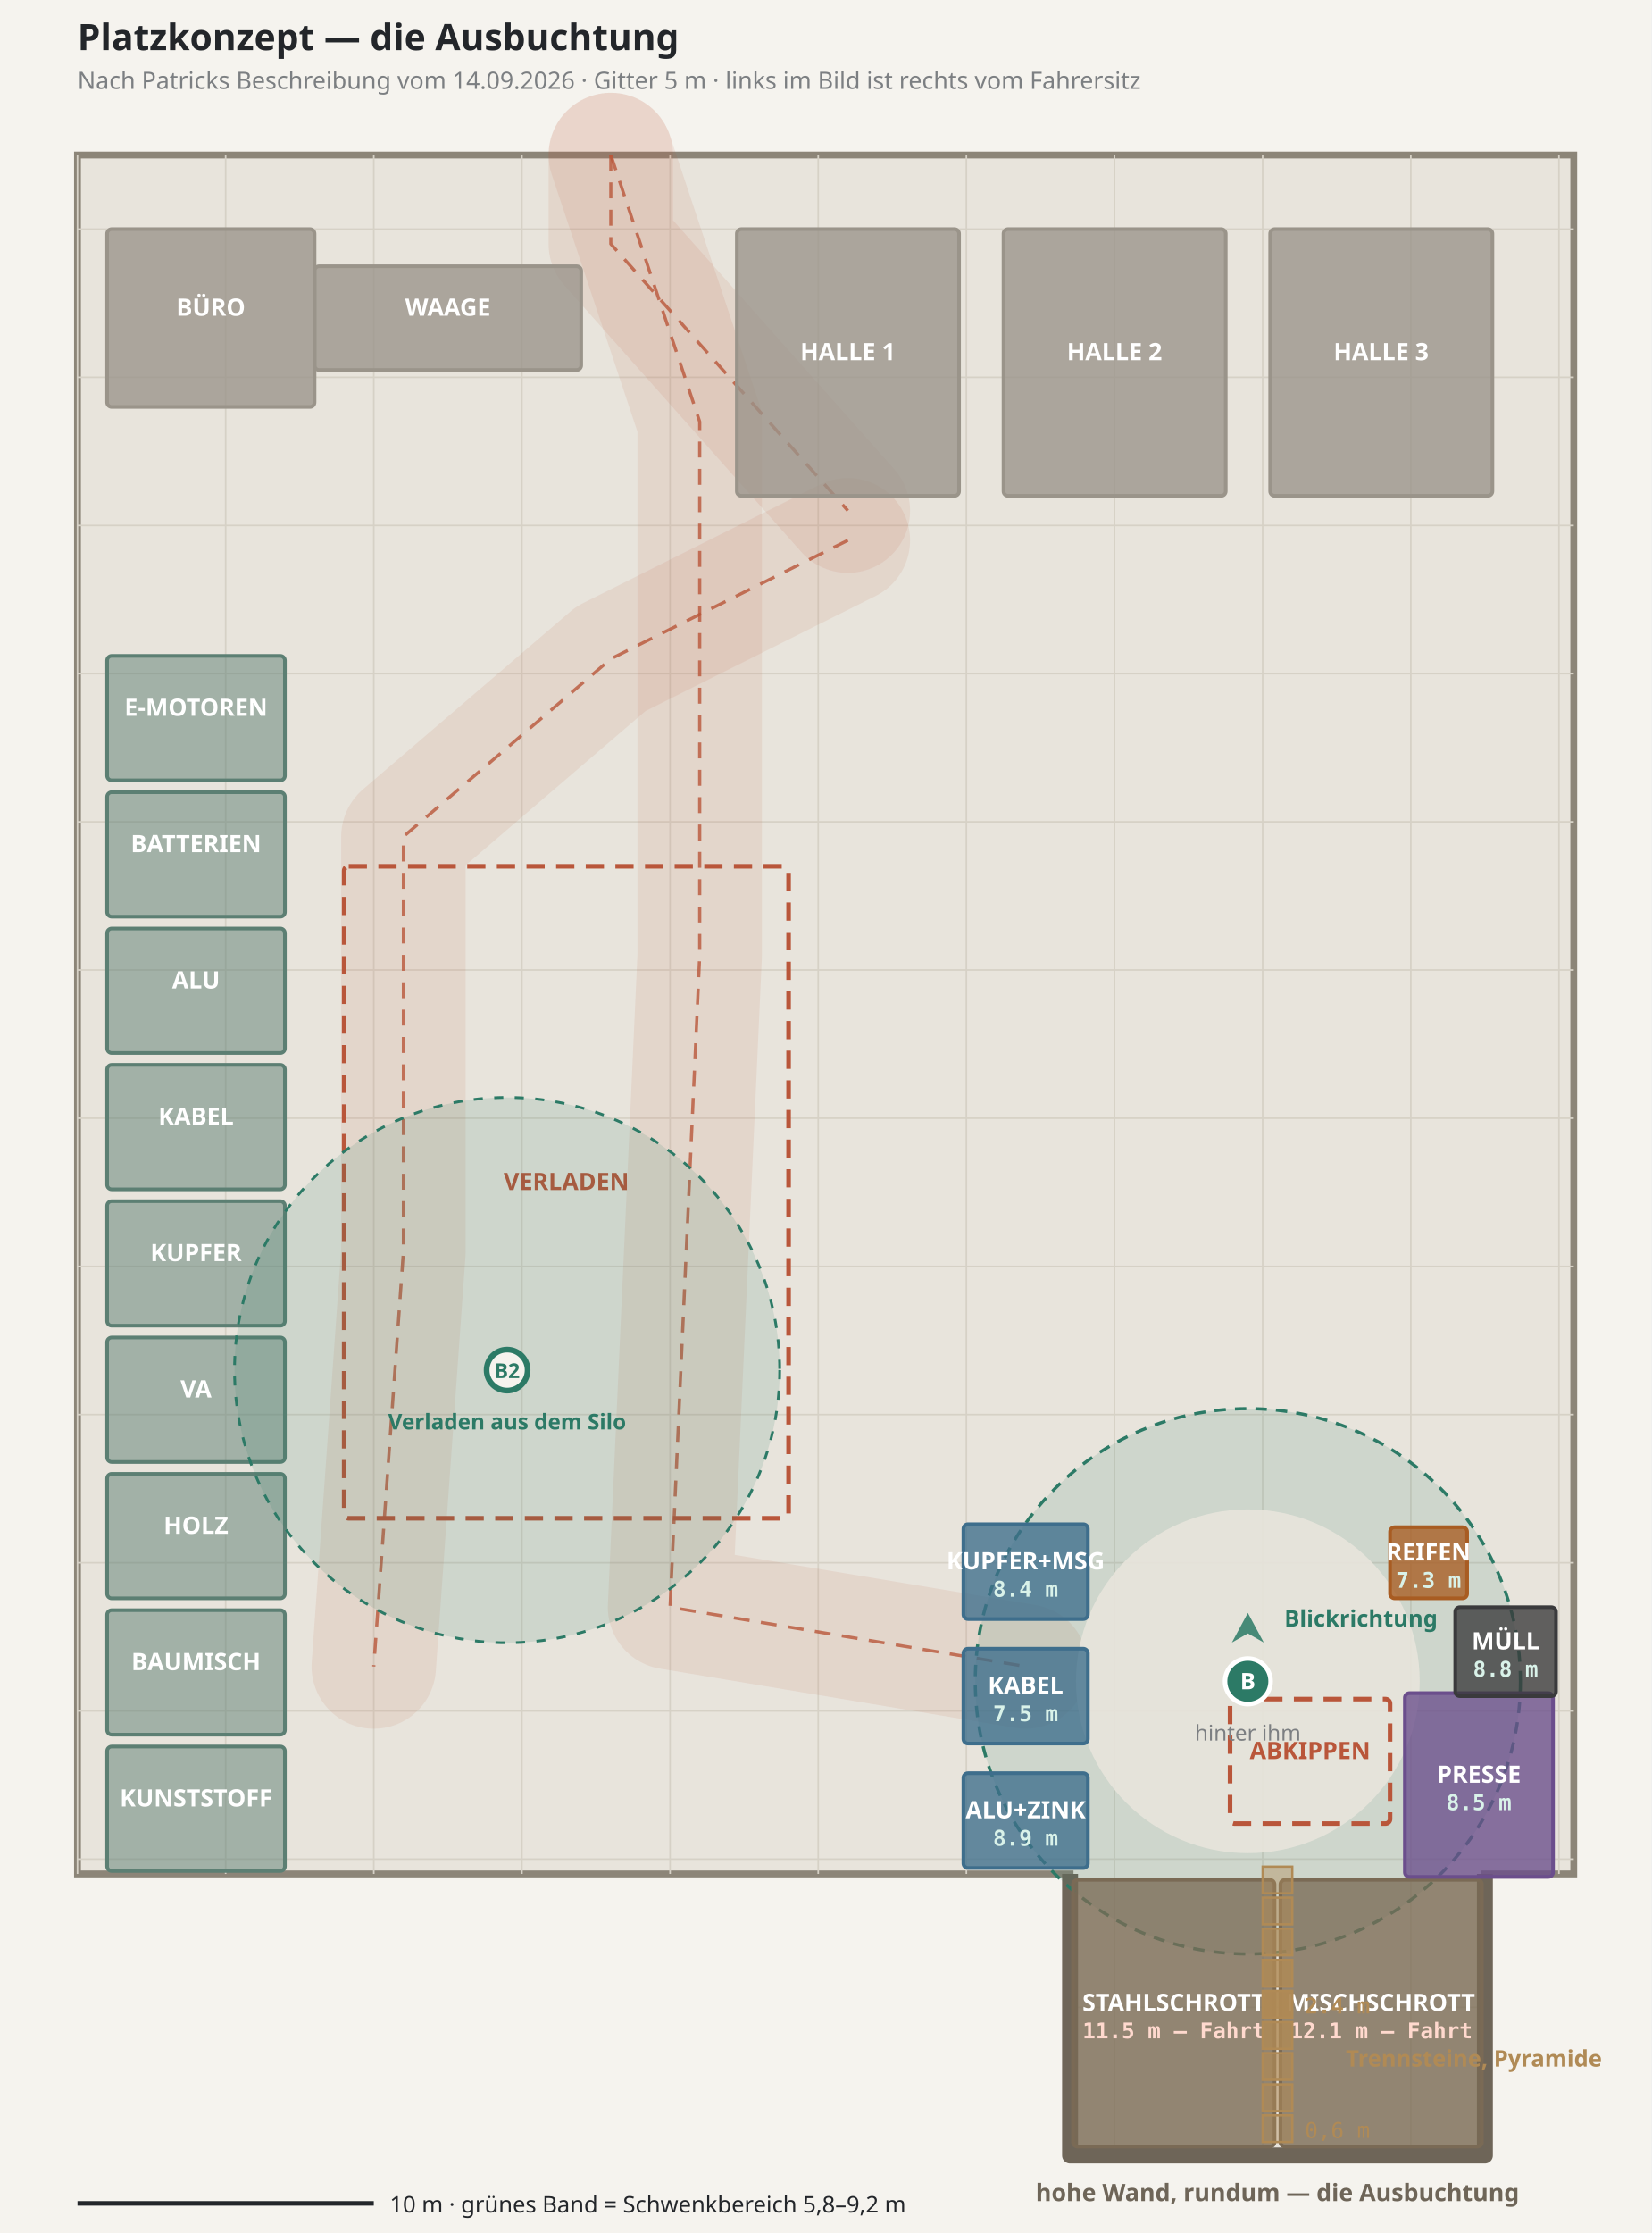
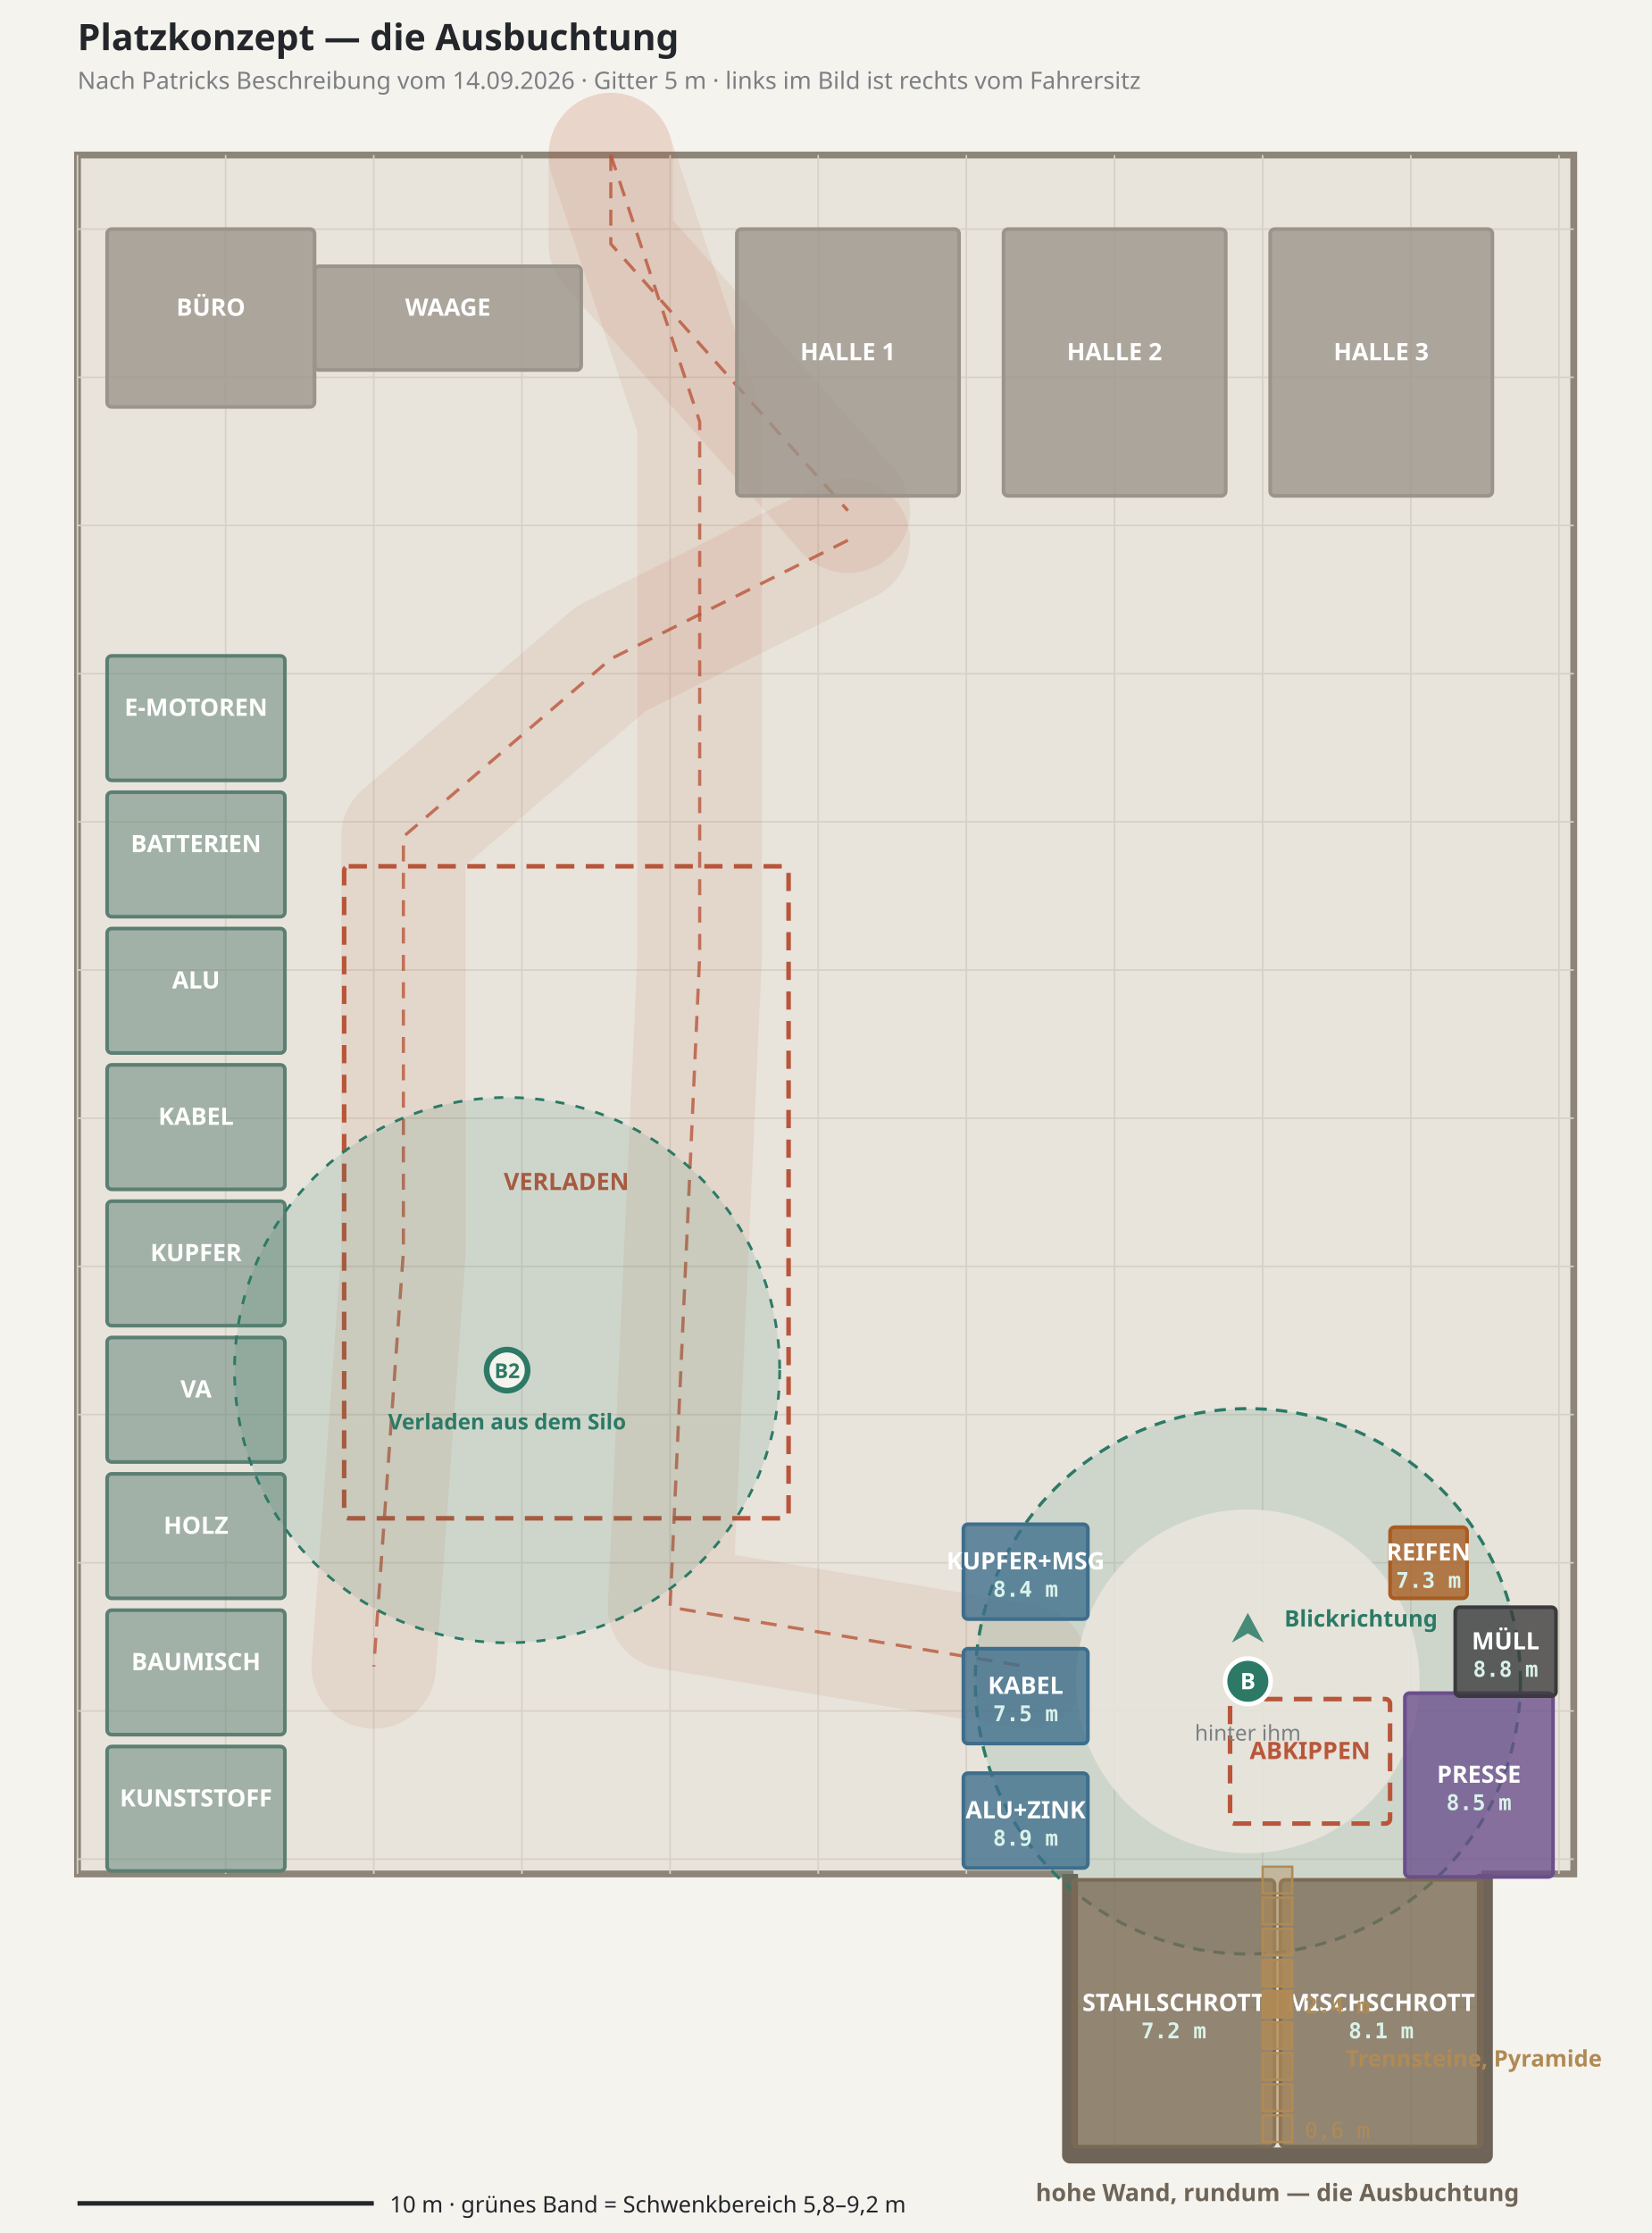
<svg xmlns="http://www.w3.org/2000/svg" width="724.5" height="979.5" viewBox="0 0 724.5 979.5" font-family="IBM Plex Sans, sans-serif">
  <rect width="724.5" height="979.5" fill="#F5F3EE" />
  <text x="34" y="22" font-size="16" font-weight="700" font-family="IBM Plex Sans Condensed, sans-serif" fill="#23262A">Platzkonzept — die Ausbuchtung</text>
  <text x="34" y="39" font-size="10.5" fill="#7C7F82">Nach Patricks Beschreibung vom 14.09.2026 · Gitter 5 m · links im Bild ist rechts vom Fahrersitz</text>
  <path d="M 34 68 H 690.5 V 822 H 651.5 V 945.5 H 469.5 V 822 H 34 Z" fill="#E8E4DC" stroke="#8C8578" stroke-width="3" />
  <line x1="34" y1="68" x2="34" y2="822" stroke="#D6D1C6" stroke-width="0.7" />
  <line x1="99" y1="68" x2="99" y2="822" stroke="#D6D1C6" stroke-width="0.7" />
  <line x1="164" y1="68" x2="164" y2="822" stroke="#D6D1C6" stroke-width="0.7" />
  <line x1="229" y1="68" x2="229" y2="822" stroke="#D6D1C6" stroke-width="0.7" />
  <line x1="294" y1="68" x2="294" y2="822" stroke="#D6D1C6" stroke-width="0.7" />
  <line x1="359" y1="68" x2="359" y2="822" stroke="#D6D1C6" stroke-width="0.7" />
  <line x1="424" y1="68" x2="424" y2="822" stroke="#D6D1C6" stroke-width="0.7" />
  <line x1="489" y1="68" x2="489" y2="945.5" stroke="#D6D1C6" stroke-width="0.7" />
  <line x1="554" y1="68" x2="554" y2="945.5" stroke="#D6D1C6" stroke-width="0.7" />
  <line x1="619" y1="68" x2="619" y2="945.5" stroke="#D6D1C6" stroke-width="0.7" />
  <line x1="684" y1="68" x2="684" y2="822" stroke="#D6D1C6" stroke-width="0.7" />
  <line x1="469.5" y1="945.5" x2="651.5" y2="945.5" stroke="#D6D1C6" stroke-width="0.7" />
  <line x1="469.5" y1="880.5" x2="651.5" y2="880.5" stroke="#D6D1C6" stroke-width="0.7" />
  <line x1="34" y1="815.5" x2="690.5" y2="815.5" stroke="#D6D1C6" stroke-width="0.7" />
  <line x1="34" y1="750.5" x2="690.5" y2="750.5" stroke="#D6D1C6" stroke-width="0.7" />
  <line x1="34" y1="685.5" x2="690.5" y2="685.5" stroke="#D6D1C6" stroke-width="0.7" />
  <line x1="34" y1="620.5" x2="690.5" y2="620.5" stroke="#D6D1C6" stroke-width="0.7" />
  <line x1="34" y1="555.5" x2="690.5" y2="555.5" stroke="#D6D1C6" stroke-width="0.7" />
  <line x1="34" y1="490.5" x2="690.5" y2="490.5" stroke="#D6D1C6" stroke-width="0.7" />
  <line x1="34" y1="425.5" x2="690.5" y2="425.5" stroke="#D6D1C6" stroke-width="0.7" />
  <line x1="34" y1="360.5" x2="690.5" y2="360.5" stroke="#D6D1C6" stroke-width="0.7" />
  <line x1="34" y1="295.5" x2="690.5" y2="295.5" stroke="#D6D1C6" stroke-width="0.7" />
  <line x1="34" y1="230.5" x2="690.5" y2="230.5" stroke="#D6D1C6" stroke-width="0.7" />
  <line x1="34" y1="165.5" x2="690.5" y2="165.5" stroke="#D6D1C6" stroke-width="0.7" />
  <line x1="34" y1="100.5" x2="690.5" y2="100.5" stroke="#D6D1C6" stroke-width="0.7" />
  <path d="M 651.5 822 V 945.5 H 469.5 V 822" fill="none" stroke="#6E6558" stroke-width="7" stroke-linejoin="round" />
  <text x="560.5" y="965.5" text-anchor="middle" font-size="10.5" font-weight="600" fill="#6E6558">hohe Wand, rundum — die Ausbuchtung</text>
  <polyline points="268.0,68.0 268.0,107.0 372.0,224.0" fill="none" stroke="#B9563A" stroke-width="54.6" stroke-opacity="0.10" stroke-linejoin="round" stroke-linecap="round" />
  <polyline points="268.0,68.0 268.0,107.0 372.0,224.0" fill="none" stroke="#B9563A" stroke-width="1.4" stroke-dasharray="7 5" stroke-opacity="0.8" stroke-linejoin="round" />
  <polyline points="372.0,237.0 268.0,289.0 177.0,367.0 177.0,549.0 164.0,731.0" fill="none" stroke="#B9563A" stroke-width="54.6" stroke-opacity="0.10" stroke-linejoin="round" stroke-linecap="round" />
  <polyline points="372.0,237.0 268.0,289.0 177.0,367.0 177.0,549.0 164.0,731.0" fill="none" stroke="#B9563A" stroke-width="1.4" stroke-dasharray="7 5" stroke-opacity="0.8" stroke-linejoin="round" />
  <polyline points="268.0,68.0 307.0,185.0 307.0,419.0 294.0,705.0 450.0,731.0" fill="none" stroke="#B9563A" stroke-width="54.6" stroke-opacity="0.10" stroke-linejoin="round" stroke-linecap="round" />
  <polyline points="268.0,68.0 307.0,185.0 307.0,419.0 294.0,705.0 450.0,731.0" fill="none" stroke="#B9563A" stroke-width="1.4" stroke-dasharray="7 5" stroke-opacity="0.8" stroke-linejoin="round" />
  <circle cx="547.5" cy="737.5" r="119.6" fill="rgba(44,122,102,0.14)" />
  <circle cx="547.5" cy="737.5" r="75.4" fill="#E8E4DC" fill-opacity="0.9" />
  <circle cx="547.5" cy="737.5" r="119.6" fill="none" stroke="#2C7A66" stroke-width="1.4" stroke-dasharray="5 4" />
  <rect x="47.0" y="287.7" width="78.0" height="54.6" fill="#5C7F73" fill-opacity="0.5" stroke="#5C7F73" stroke-width="1.6" rx="2" />
  <text x="86.0" y="314.0" text-anchor="middle" font-size="10.5" font-weight="600" fill="#fff" font-family="IBM Plex Sans Condensed, sans-serif">E-MOTOREN</text>
  <rect x="47.0" y="347.5" width="78.0" height="54.6" fill="#5C7F73" fill-opacity="0.5" stroke="#5C7F73" stroke-width="1.6" rx="2" />
  <text x="86.0" y="373.8" text-anchor="middle" font-size="10.5" font-weight="600" fill="#fff" font-family="IBM Plex Sans Condensed, sans-serif">BATTERIEN</text>
  <rect x="47.0" y="407.3" width="78.0" height="54.6" fill="#5C7F73" fill-opacity="0.5" stroke="#5C7F73" stroke-width="1.6" rx="2" />
  <text x="86.0" y="433.6" text-anchor="middle" font-size="10.5" font-weight="600" fill="#fff" font-family="IBM Plex Sans Condensed, sans-serif">ALU</text>
  <rect x="47.0" y="467.1" width="78.0" height="54.6" fill="#5C7F73" fill-opacity="0.5" stroke="#5C7F73" stroke-width="1.6" rx="2" />
  <text x="86.0" y="493.4" text-anchor="middle" font-size="10.5" font-weight="600" fill="#fff" font-family="IBM Plex Sans Condensed, sans-serif">KABEL</text>
  <rect x="47.0" y="526.9" width="78.0" height="54.6" fill="#5C7F73" fill-opacity="0.5" stroke="#5C7F73" stroke-width="1.6" rx="2" />
  <text x="86.0" y="553.2" text-anchor="middle" font-size="10.5" font-weight="600" fill="#fff" font-family="IBM Plex Sans Condensed, sans-serif">KUPFER</text>
  <rect x="47.0" y="586.7" width="78.0" height="54.6" fill="#5C7F73" fill-opacity="0.5" stroke="#5C7F73" stroke-width="1.6" rx="2" />
  <text x="86.0" y="613.0" text-anchor="middle" font-size="10.5" font-weight="600" fill="#fff" font-family="IBM Plex Sans Condensed, sans-serif">VA</text>
  <rect x="47.0" y="646.5" width="78.0" height="54.6" fill="#5C7F73" fill-opacity="0.5" stroke="#5C7F73" stroke-width="1.6" rx="2" />
  <text x="86.0" y="672.8" text-anchor="middle" font-size="10.5" font-weight="600" fill="#fff" font-family="IBM Plex Sans Condensed, sans-serif">HOLZ</text>
  <rect x="47.0" y="706.3" width="78.0" height="54.6" fill="#5C7F73" fill-opacity="0.5" stroke="#5C7F73" stroke-width="1.6" rx="2" />
  <text x="86.0" y="732.6" text-anchor="middle" font-size="10.5" font-weight="600" fill="#fff" font-family="IBM Plex Sans Condensed, sans-serif">BAUMISCH</text>
  <rect x="47.0" y="766.1" width="78.0" height="54.6" fill="#5C7F73" fill-opacity="0.5" stroke="#5C7F73" stroke-width="1.6" rx="2" />
  <text x="86.0" y="792.4" text-anchor="middle" font-size="10.5" font-weight="600" fill="#fff" font-family="IBM Plex Sans Condensed, sans-serif">KUNSTSTOFF</text>
  <rect x="47.0" y="100.5" width="91.0" height="78.0" fill="#9A948A" fill-opacity="0.78" stroke="#9A948A" stroke-width="1.6" rx="2" />
  <text x="92.5" y="138.5" text-anchor="middle" font-size="10.5" font-weight="600" fill="#fff" font-family="IBM Plex Sans Condensed, sans-serif">BÜRO</text>
  <rect x="138.0" y="116.8" width="117.0" height="45.5" fill="#9A948A" fill-opacity="0.78" stroke="#9A948A" stroke-width="1.6" rx="2" />
  <text x="196.5" y="138.5" text-anchor="middle" font-size="10.5" font-weight="600" fill="#fff" font-family="IBM Plex Sans Condensed, sans-serif">WAAGE</text>
  <rect x="323.3" y="100.5" width="97.5" height="117.0" fill="#9A948A" fill-opacity="0.78" stroke="#9A948A" stroke-width="1.6" rx="2" />
  <text x="372.0" y="158.0" text-anchor="middle" font-size="10.5" font-weight="600" fill="#fff" font-family="IBM Plex Sans Condensed, sans-serif">HALLE 1</text>
  <rect x="440.3" y="100.5" width="97.5" height="117.0" fill="#9A948A" fill-opacity="0.78" stroke="#9A948A" stroke-width="1.6" rx="2" />
  <text x="489.0" y="158.0" text-anchor="middle" font-size="10.5" font-weight="600" fill="#fff" font-family="IBM Plex Sans Condensed, sans-serif">HALLE 2</text>
  <rect x="557.3" y="100.5" width="97.5" height="117.0" fill="#9A948A" fill-opacity="0.78" stroke="#9A948A" stroke-width="1.6" rx="2" />
  <text x="606.0" y="158.0" text-anchor="middle" font-size="10.5" font-weight="600" fill="#fff" font-family="IBM Plex Sans Condensed, sans-serif">HALLE 3</text>
  <rect x="561.8" y="824.6" width="88.4" height="117.0" fill="#7A6A55" fill-opacity="0.78" stroke="#7A6A55" stroke-width="1.6" rx="2" />
  <text x="606.0" y="882.1" text-anchor="middle" font-size="10.5" font-weight="600" fill="#fff" font-family="IBM Plex Sans Condensed, sans-serif">MISCHSCHROTT</text>
-   <text x="606.0" y="894.1" text-anchor="middle" font-size="9.5" font-weight="600" fill="#FFD9CE" font-family="IBM Plex Mono, monospace">12.1 m — Fahrt</text>
+   <text x="606.0" y="894.1" text-anchor="middle" font-size="9.5" font-weight="600" fill="#D9F2E9" font-family="IBM Plex Mono, monospace">8.1 m</text>
  <rect x="470.8" y="824.6" width="88.4" height="117.0" fill="#7A6A55" fill-opacity="0.78" stroke="#7A6A55" stroke-width="1.6" rx="2" />
  <text x="515.0" y="882.1" text-anchor="middle" font-size="10.5" font-weight="600" fill="#fff" font-family="IBM Plex Sans Condensed, sans-serif">STAHLSCHROTT</text>
-   <text x="515.0" y="894.1" text-anchor="middle" font-size="9.5" font-weight="600" fill="#FFD9CE" font-family="IBM Plex Mono, monospace">11.5 m — Fahrt</text>
+   <text x="515.0" y="894.1" text-anchor="middle" font-size="9.5" font-weight="600" fill="#D9F2E9" font-family="IBM Plex Mono, monospace">7.2 m</text>
  <rect x="616.4" y="742.7" width="65.0" height="80.6" fill="#6B4E8C" fill-opacity="0.78" stroke="#6B4E8C" stroke-width="1.6" rx="2" />
  <text x="648.9" y="782.0" text-anchor="middle" font-size="10.5" font-weight="600" fill="#fff" font-family="IBM Plex Sans Condensed, sans-serif">PRESSE</text>
  <text x="648.9" y="794.0" text-anchor="middle" font-size="9.5" font-weight="600" fill="#D9F2E9" font-family="IBM Plex Mono, monospace">8.5 m</text>
  <rect x="638.5" y="705.0" width="44.2" height="39.0" fill="#3A3A3C" fill-opacity="0.78" stroke="#3A3A3C" stroke-width="1.6" rx="2" />
  <text x="660.6" y="723.5" text-anchor="middle" font-size="10.5" font-weight="600" fill="#fff" font-family="IBM Plex Sans Condensed, sans-serif">MÜLL</text>
  <text x="660.6" y="735.5" text-anchor="middle" font-size="9.5" font-weight="600" fill="#D9F2E9" font-family="IBM Plex Mono, monospace">8.8 m</text>
  <rect x="609.9" y="669.9" width="33.8" height="31.2" fill="#A85C22" fill-opacity="0.78" stroke="#A85C22" stroke-width="1.6" rx="2" />
  <text x="626.8" y="684.5" text-anchor="middle" font-size="10.5" font-weight="600" fill="#fff" font-family="IBM Plex Sans Condensed, sans-serif">REIFEN</text>
  <text x="626.8" y="696.5" text-anchor="middle" font-size="9.5" font-weight="600" fill="#D9F2E9" font-family="IBM Plex Mono, monospace">7.3 m</text>
  <rect x="422.7" y="777.8" width="54.6" height="41.6" fill="#3E6E8C" fill-opacity="0.78" stroke="#3E6E8C" stroke-width="1.6" rx="2" />
  <text x="450.0" y="797.6" text-anchor="middle" font-size="10.5" font-weight="600" fill="#fff" font-family="IBM Plex Sans Condensed, sans-serif">ALU+ZINK</text>
  <text x="450.0" y="809.6" text-anchor="middle" font-size="9.5" font-weight="600" fill="#D9F2E9" font-family="IBM Plex Mono, monospace">8.9 m</text>
  <rect x="422.7" y="723.2" width="54.6" height="41.6" fill="#3E6E8C" fill-opacity="0.78" stroke="#3E6E8C" stroke-width="1.6" rx="2" />
  <text x="450.0" y="743.0" text-anchor="middle" font-size="10.5" font-weight="600" fill="#fff" font-family="IBM Plex Sans Condensed, sans-serif">KABEL</text>
  <text x="450.0" y="755.0" text-anchor="middle" font-size="9.5" font-weight="600" fill="#D9F2E9" font-family="IBM Plex Mono, monospace">7.5 m</text>
  <rect x="422.7" y="668.6" width="54.6" height="41.6" fill="#3E6E8C" fill-opacity="0.78" stroke="#3E6E8C" stroke-width="1.6" rx="2" />
  <text x="450.0" y="688.4" text-anchor="middle" font-size="10.5" font-weight="600" fill="#fff" font-family="IBM Plex Sans Condensed, sans-serif">KUPFER+MSG</text>
  <text x="450.0" y="700.4" text-anchor="middle" font-size="9.5" font-weight="600" fill="#D9F2E9" font-family="IBM Plex Mono, monospace">8.4 m</text>
  <rect x="151.0" y="380.0" width="195.0" height="286.0" fill="none" stroke="#B9563A" stroke-width="2" stroke-dasharray="8 5" rx="2" />
  <text x="248.5" y="522.0" text-anchor="middle" font-size="10.5" font-weight="600" fill="#B9563A" font-family="IBM Plex Sans Condensed, sans-serif">VERLADEN</text>
  <rect x="539.7" y="745.3" width="70.2" height="54.6" fill="none" stroke="#B9563A" stroke-width="2" stroke-dasharray="8 5" rx="2" />
  <text x="574.8" y="771.6" text-anchor="middle" font-size="10.5" font-weight="600" fill="#B9563A" font-family="IBM Plex Sans Condensed, sans-serif">ABKIPPEN</text>
  <rect x="554.0" y="818.8" width="13.0" height="11.7" fill="#B08A55" fill-opacity="0.40" stroke="#B08A55" stroke-width="1" />
  <rect x="554.0" y="832.4" width="13.0" height="11.7" fill="#B08A55" fill-opacity="0.54" stroke="#B08A55" stroke-width="1" />
  <rect x="554.0" y="846.0" width="13.0" height="11.7" fill="#B08A55" fill-opacity="0.68" stroke="#B08A55" stroke-width="1" />
  <rect x="554.0" y="859.7" width="13.0" height="11.7" fill="#B08A55" fill-opacity="0.81" stroke="#B08A55" stroke-width="1" />
  <rect x="554.0" y="873.3" width="13.0" height="11.7" fill="#B08A55" fill-opacity="0.95" stroke="#B08A55" stroke-width="1" />
  <text x="572.5" y="883.2" font-size="9.5" font-weight="600" fill="#B08A55" font-family="IBM Plex Mono, monospace">2.4 m</text>
  <rect x="554.0" y="887.0" width="13.0" height="11.7" fill="#B08A55" fill-opacity="0.81" stroke="#B08A55" stroke-width="1" />
  <rect x="554.0" y="900.6" width="13.0" height="11.7" fill="#B08A55" fill-opacity="0.68" stroke="#B08A55" stroke-width="1" />
  <rect x="554.0" y="914.3" width="13.0" height="11.7" fill="#B08A55" fill-opacity="0.54" stroke="#B08A55" stroke-width="1" />
  <rect x="554.0" y="927.9" width="13.0" height="11.7" fill="#B08A55" fill-opacity="0.40" stroke="#B08A55" stroke-width="1" />
  <text x="572.5" y="937.8" font-size="9.5" fill="#B08A55" font-family="IBM Plex Mono, monospace">0,6 m</text>
  <text x="590.5" y="906.5" text-anchor="start" font-size="10" font-weight="600" fill="#B08A55">Trennsteine, Pyramide</text>
  <path d="M 547.5 707.5 l 7 13 l -7 -4 l -7 4 Z" fill="#2C7A66" fill-opacity="0.85" />
  <circle cx="547.5" cy="737.5" r="10" fill="#2C7A66" stroke="#fff" stroke-width="2" />
  <text x="547.5" y="741" text-anchor="middle" font-size="10" font-weight="700" fill="#fff">B</text>
  <text x="563.5" y="713.5" font-size="10" font-weight="600" fill="#2C7A66">Blickrichtung</text>
  <text x="547.5" y="763.5" text-anchor="middle" font-size="9.5" fill="#7C7F82">hinter ihm</text>
  <circle cx="222.5" cy="601" r="119.6" fill="rgba(44,122,102,0.14)" />
  <circle cx="222.5" cy="601" r="119.6" fill="none" stroke="#2C7A66" stroke-width="1.2" stroke-dasharray="4 5" />
  <circle cx="222.5" cy="601" r="9" fill="#F5F3EE" stroke="#2C7A66" stroke-width="2.5" />
  <text x="222.5" y="604.5" text-anchor="middle" font-size="9" font-weight="700" fill="#2C7A66">B2</text>
  <text x="222.5" y="627.0" text-anchor="middle" font-size="9.5" font-weight="600" fill="#2C7A66">Verladen aus dem Silo</text>
  <line x1="34" y1="966.5" x2="164" y2="966.5" stroke="#23262A" stroke-width="2" />
  <text x="171" y="970.5" font-size="10" fill="#23262A">10 m · grünes Band = Schwenkbereich 5,8–9,2 m</text>
</svg>
